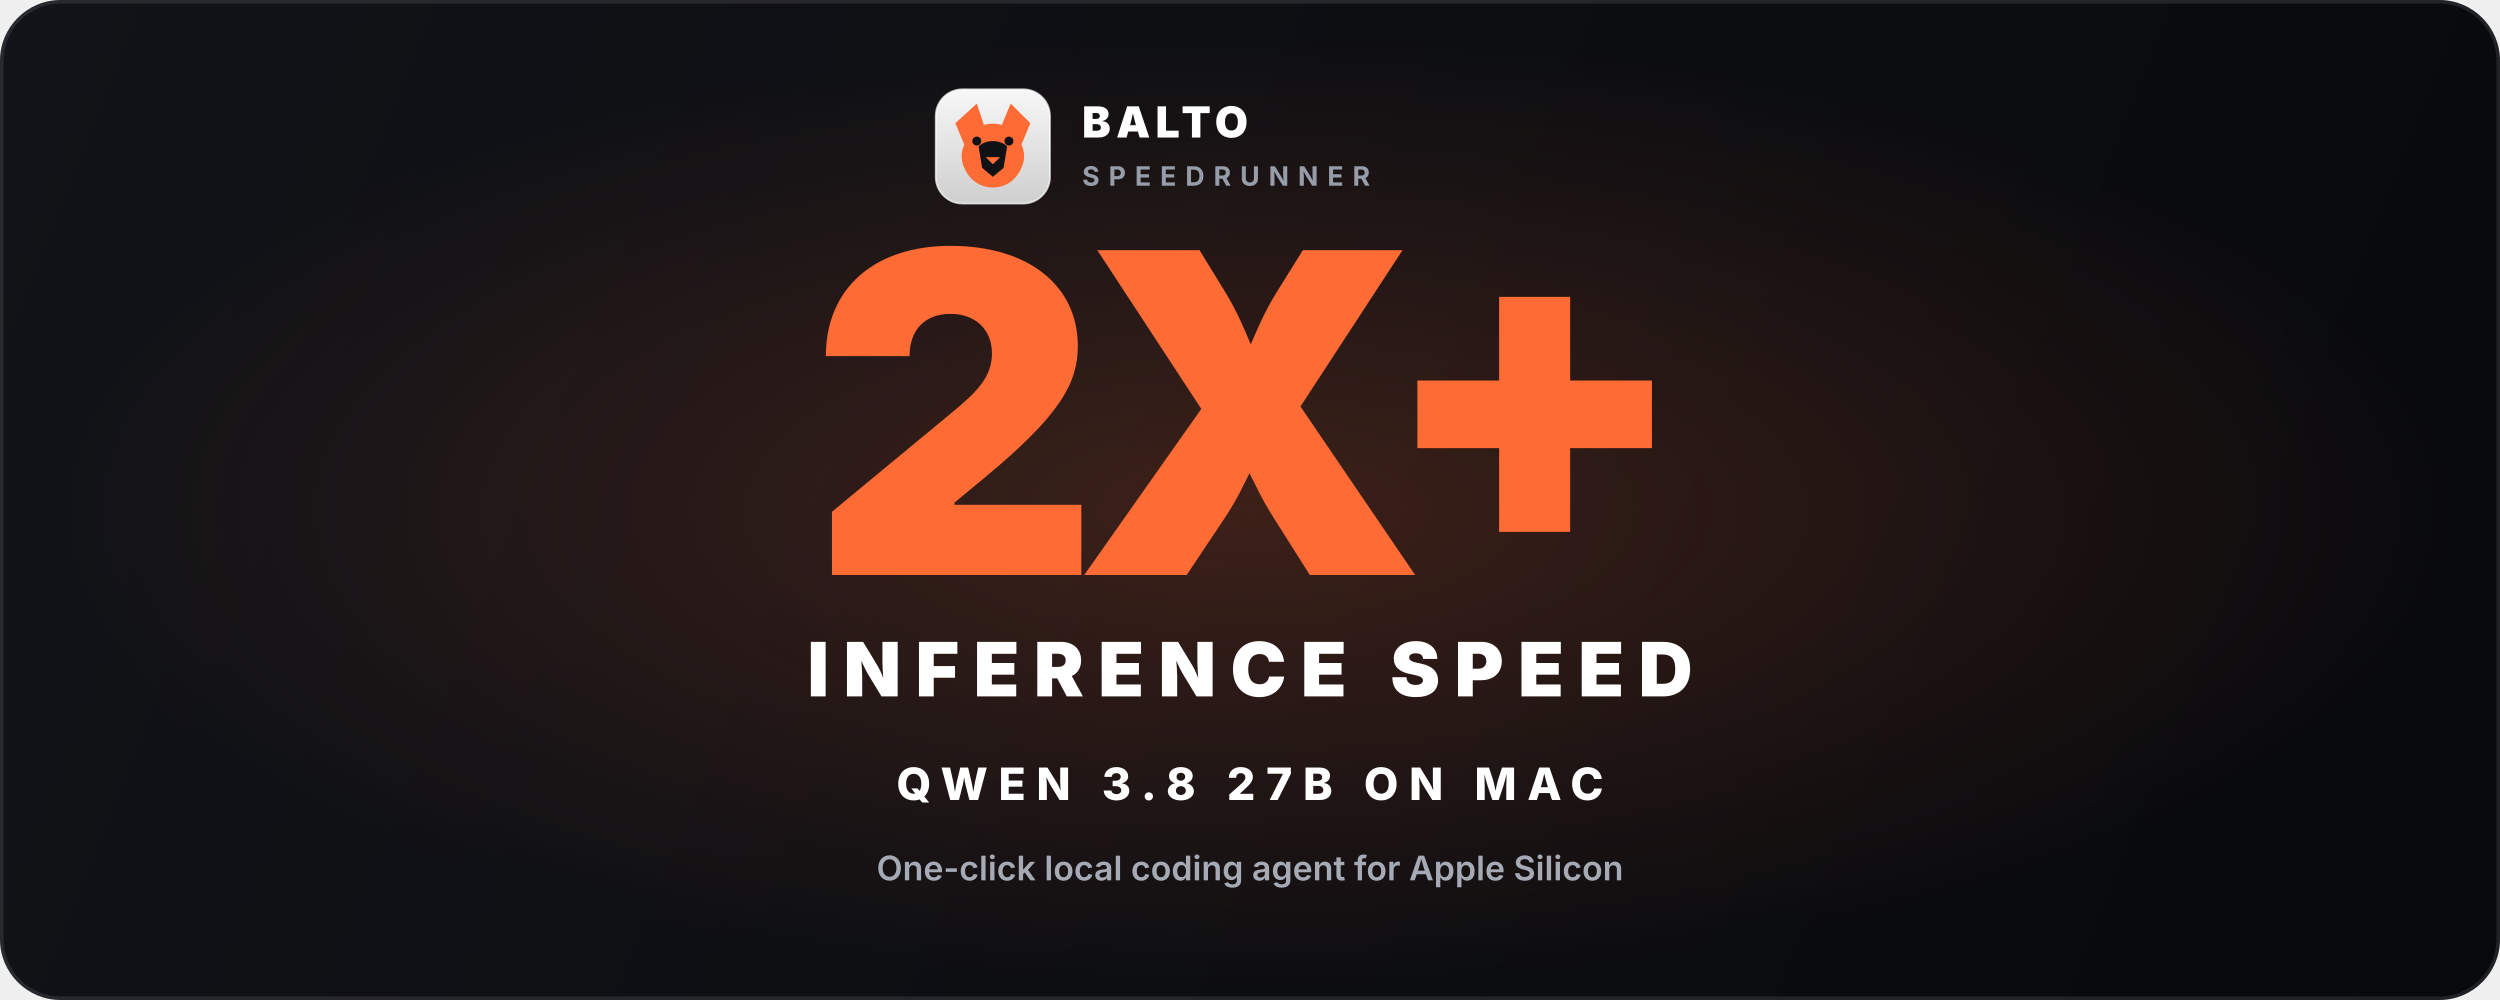
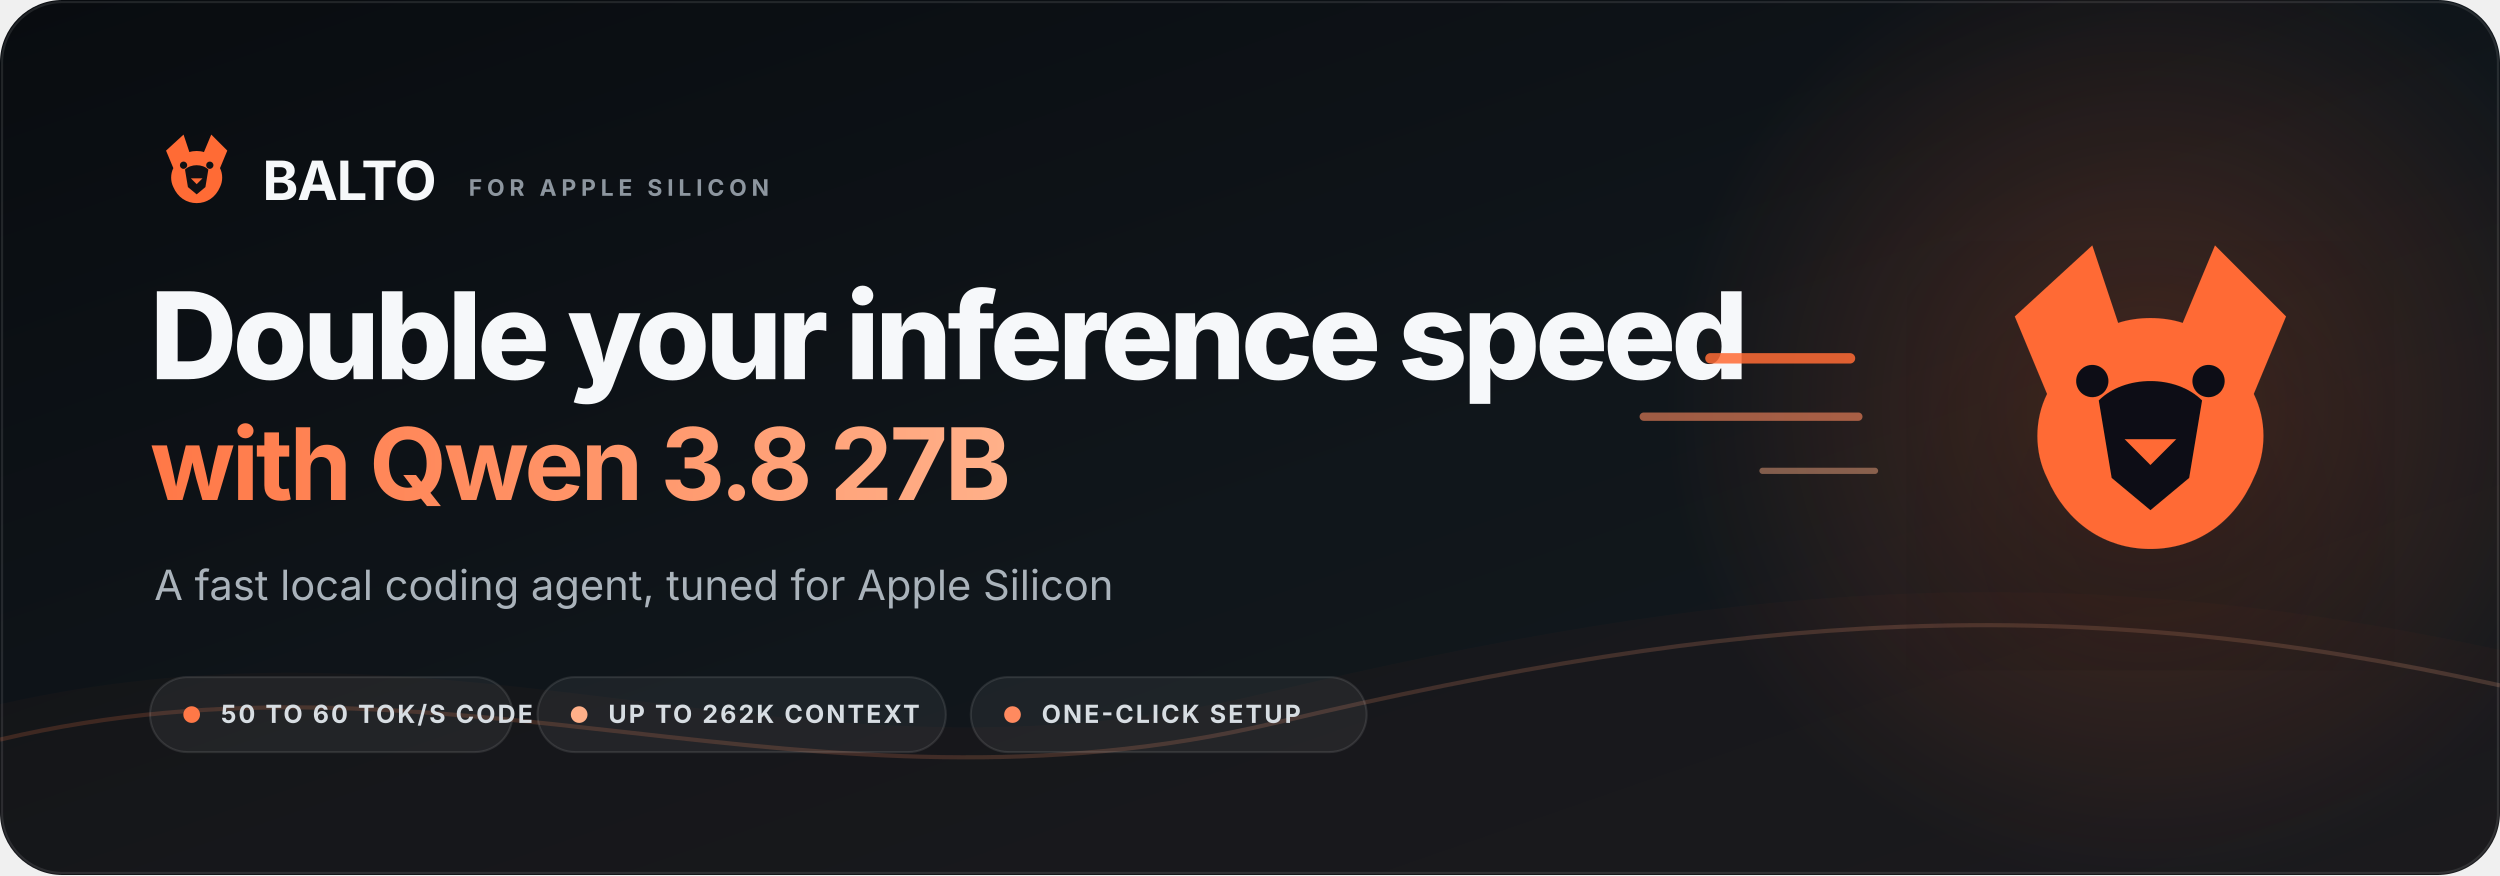
- <svg xmlns="http://www.w3.org/2000/svg" width="1400" height="560" viewBox="0 0 1400 560" role="img" aria-labelledby="title desc">
+ <svg xmlns="http://www.w3.org/2000/svg" width="1200" height="420" viewBox="0 0 1200 420" role="img" aria-labelledby="title desc">
  <defs>
-     <linearGradient id="background" x1="0" y1="0" x2="1400" y2="560" gradientUnits="userSpaceOnUse">
-       <stop stop-color="#111318" />
-       <stop offset="1" stop-color="#08090c" />
+     <linearGradient id="bg" x1="0" y1="0" x2="1" y2="1">
+       <stop offset="0" stop-color="#090c10" />
+       <stop offset="0.55" stop-color="#10161b" />
+       <stop offset="1" stop-color="#15191d" />
    </linearGradient>
-     <radialGradient id="glow" cx="50%" cy="51%" r="48%">
-       <stop stop-color="#ff6b35" stop-opacity="0.2" />
+     <linearGradient id="speed" x1="0" y1="0" x2="1" y2="0">
+       <stop offset="0" stop-color="#ff7847" />
+       <stop offset="1" stop-color="#ffb089" />
+     </linearGradient>
+     <radialGradient id="glow" cx="50%" cy="50%" r="50%">
+       <stop offset="0" stop-color="#ff6b35" stop-opacity=".23" />
      <stop offset="1" stop-color="#ff6b35" stop-opacity="0" />
    </radialGradient>
-     <linearGradient id="iconSurface" x1="0" y1="0" x2="0" y2="1">
-       <stop stop-color="#f7f7f7" />
-       <stop offset="1" stop-color="#cfcfcf" />
-     </linearGradient>
+     <filter id="shadow" x="-40%" y="-40%" width="180%" height="180%">
+       <feDropShadow dx="0" dy="18" stdDeviation="24" flood-color="#000" flood-opacity=".45" />
+     </filter>
+     <clipPath id="card">
+       <rect width="1200" height="420" rx="30" />
+     </clipPath>
  </defs>
-   <rect width="1400" height="560" rx="34" fill="url(#background)" />
-   <rect width="1400" height="560" rx="34" fill="url(#glow)" />
-   <rect x="1" y="1" width="1398" height="558" rx="33" fill="none" stroke="#ffffff" stroke-opacity="0.1" stroke-width="2" />
-   <g transform="translate(524 50)">
-     <rect width="64" height="64" rx="15" fill="url(#iconSurface)" stroke="#ffffff" stroke-opacity="0.7" />
-     <path fill="#ff6b35" d="M11 19 23 8l4 12c3-1 7-1 10 0L42 8l11 11-5 12c2 4 2 9 0 13-3 7-9 11-16 11S19 51 16 44c-2-4-2-9 0-13l-5-12Z" />
-     <path fill="#101114" d="M24 32c2-2 5-3 8-3s6 1 8 3l-2 12-6 5-6-5-2-12Z" />
-     <circle cx="23" cy="29" r="2.5" fill="#101114" />
-     <circle cx="41" cy="29" r="2.5" fill="#101114" />
-     <path fill="#ff6b35" d="M28 38h8l-4 4-4-4Z" />
-     <text x="82" y="27" fill="#ffffff" font-family="-apple-system,BlinkMacSystemFont,'Segoe UI',sans-serif" font-size="24" font-weight="850" letter-spacing="3">BALTO</text>
-     <text x="82" y="54" fill="#969ca8" font-family="-apple-system,BlinkMacSystemFont,'Segoe UI',sans-serif" font-size="15" font-weight="650" letter-spacing="5">SPEEDRUNNER</text>
-   </g>
-   <g font-family="-apple-system,BlinkMacSystemFont,'Segoe UI',sans-serif" text-anchor="middle">
-     <text x="700" y="322" fill="#ff6b35" font-size="250" font-weight="900" letter-spacing="-14">2X+</text>
-     <text x="700" y="390" fill="#ffffff" font-size="42" font-weight="850" letter-spacing="8">INFERENCE SPEED</text>
-     <text x="700" y="448" fill="#ffffff" font-size="25" font-weight="760" letter-spacing="6">QWEN 3.8 27B ON MAC</text>
-     <text x="700" y="493" fill="#a5aab5" font-size="19" font-weight="560">One-click local coding agent for Apple Silicon</text>
+   <rect width="1200" height="420" rx="30" fill="url(#bg)" />
+   <rect x="1" y="1" width="1198" height="418" rx="29" fill="none" stroke="#ffffff" stroke-opacity=".1" />
+   <g clip-path="url(#card)">
+     <circle cx="1030" cy="195" r="230" fill="url(#glow)" />
+     <path d="M0 338 C225 287 384 386 606 333 S988 266 1200 312 V420 H0Z" fill="#ff6b35" fill-opacity=".025" />
+     <path d="M0 355 C216 304 388 400 612 347 S993 283 1200 329" fill="none" stroke="url(#speed)" stroke-opacity=".18" stroke-width="2" />
+     <g transform="translate(72 66)">
+       <g transform="translate(0 -7) scale(.7)">
+         <path fill="#ff6b35" d="M11 19 23 8l4 12c3-1 7-1 10 0L42 8l11 11-5 12c2 4 2 9 0 13-3 7-9 11-16 11S19 51 16 44c-2-4-2-9 0-13l-5-12Z" />
+         <path fill="#101114" d="M24 32c2-2 5-3 8-3s6 1 8 3l-2 12-6 5-6-5-2-12Z" />
+         <circle cx="23" cy="29" r="2.5" fill="#101114" />
+         <circle cx="41" cy="29" r="2.5" fill="#101114" />
+         <path fill="#ff6b35" d="M28 38h8l-4 4-4-4Z" />
+       </g>
+       <text x="54" y="30" fill="#f6f8fa" font-family="Inter,Segoe UI,Arial,sans-serif" font-size="26" font-weight="750" letter-spacing="-.5">BALTO</text>
+       <text x="153" y="28" fill="#8d969f" font-family="Inter,Segoe UI,Arial,sans-serif" font-size="11" font-weight="700" letter-spacing="2.3">FOR APPLE SILICON</text>
+       <text x="0" y="116" fill="#f6f8fa" font-family="Inter,Segoe UI,Arial,sans-serif" font-size="58" font-weight="760" letter-spacing="-2.2">Double your inference speed</text>
+       <text x="0" y="174" fill="url(#speed)" font-family="Inter,Segoe UI,Arial,sans-serif" font-size="48" font-weight="720" letter-spacing="-1.5">with Qwen 3.8 27B</text>
+       <text x="2" y="222" fill="#aab3bb" font-family="Inter,Segoe UI,Arial,sans-serif" font-size="20" font-weight="400">A fast local coding agent, tuned for Apple Silicon</text>
+       <g transform="translate(0 259)" font-family="Inter,Segoe UI,Arial,sans-serif" font-size="12" font-weight="700" letter-spacing="1">
+         <rect width="174" height="36" rx="18" fill="#ffffff" fill-opacity=".055" stroke="#ffffff" stroke-opacity=".1" />
+         <circle cx="20" cy="18" r="4" fill="#ff7847" />
+         <text x="34" y="22" fill="#d7dde2">50 TO 60 TOK/S CODE</text>
+         <g transform="translate(186 0)">
+           <rect width="196" height="36" rx="18" fill="#ffffff" fill-opacity=".055" stroke="#ffffff" stroke-opacity=".1" />
+           <circle cx="20" cy="18" r="4" fill="#ffb089" />
+           <text x="34" y="22" fill="#d7dde2">UP TO 262K CONTEXT</text>
+         </g>
+         <g transform="translate(394 0)">
+           <rect width="190" height="36" rx="18" fill="#ffffff" fill-opacity=".055" stroke="#ffffff" stroke-opacity=".1" />
+           <circle cx="20" cy="18" r="4" fill="#ff8a5f" />
+           <text x="34" y="22" fill="#d7dde2">ONE-CLICK SETUP</text>
+         </g>
+       </g>
+     </g>
+     <g transform="translate(933 93) scale(3.1)" filter="url(#shadow)">
+       <path fill="#ff6b35" d="M11 19 23 8l4 12c3-1 7-1 10 0L42 8l11 11-5 12c2 4 2 9 0 13-3 7-9 11-16 11S19 51 16 44c-2-4-2-9 0-13l-5-12Z" />
+       <path fill="#101114" d="M24 32c2-2 5-3 8-3s6 1 8 3l-2 12-6 5-6-5-2-12Z" />
+       <circle cx="23" cy="29" r="2.5" fill="#101114" />
+       <circle cx="41" cy="29" r="2.5" fill="#101114" />
+       <path fill="#ff6b35" d="M28 38h8l-4 4-4-4Z" />
+     </g>
+     <g fill="none" stroke-linecap="round">
+       <path d="M888 172h-67" stroke="#ff6b35" stroke-width="5" stroke-opacity=".85" />
+       <path d="M892 200h-103" stroke="#ff8a5f" stroke-width="4" stroke-opacity=".6" />
+       <path d="M900 226h-54" stroke="#ffb089" stroke-width="3" stroke-opacity=".45" />
+     </g>
  </g>
</svg>
